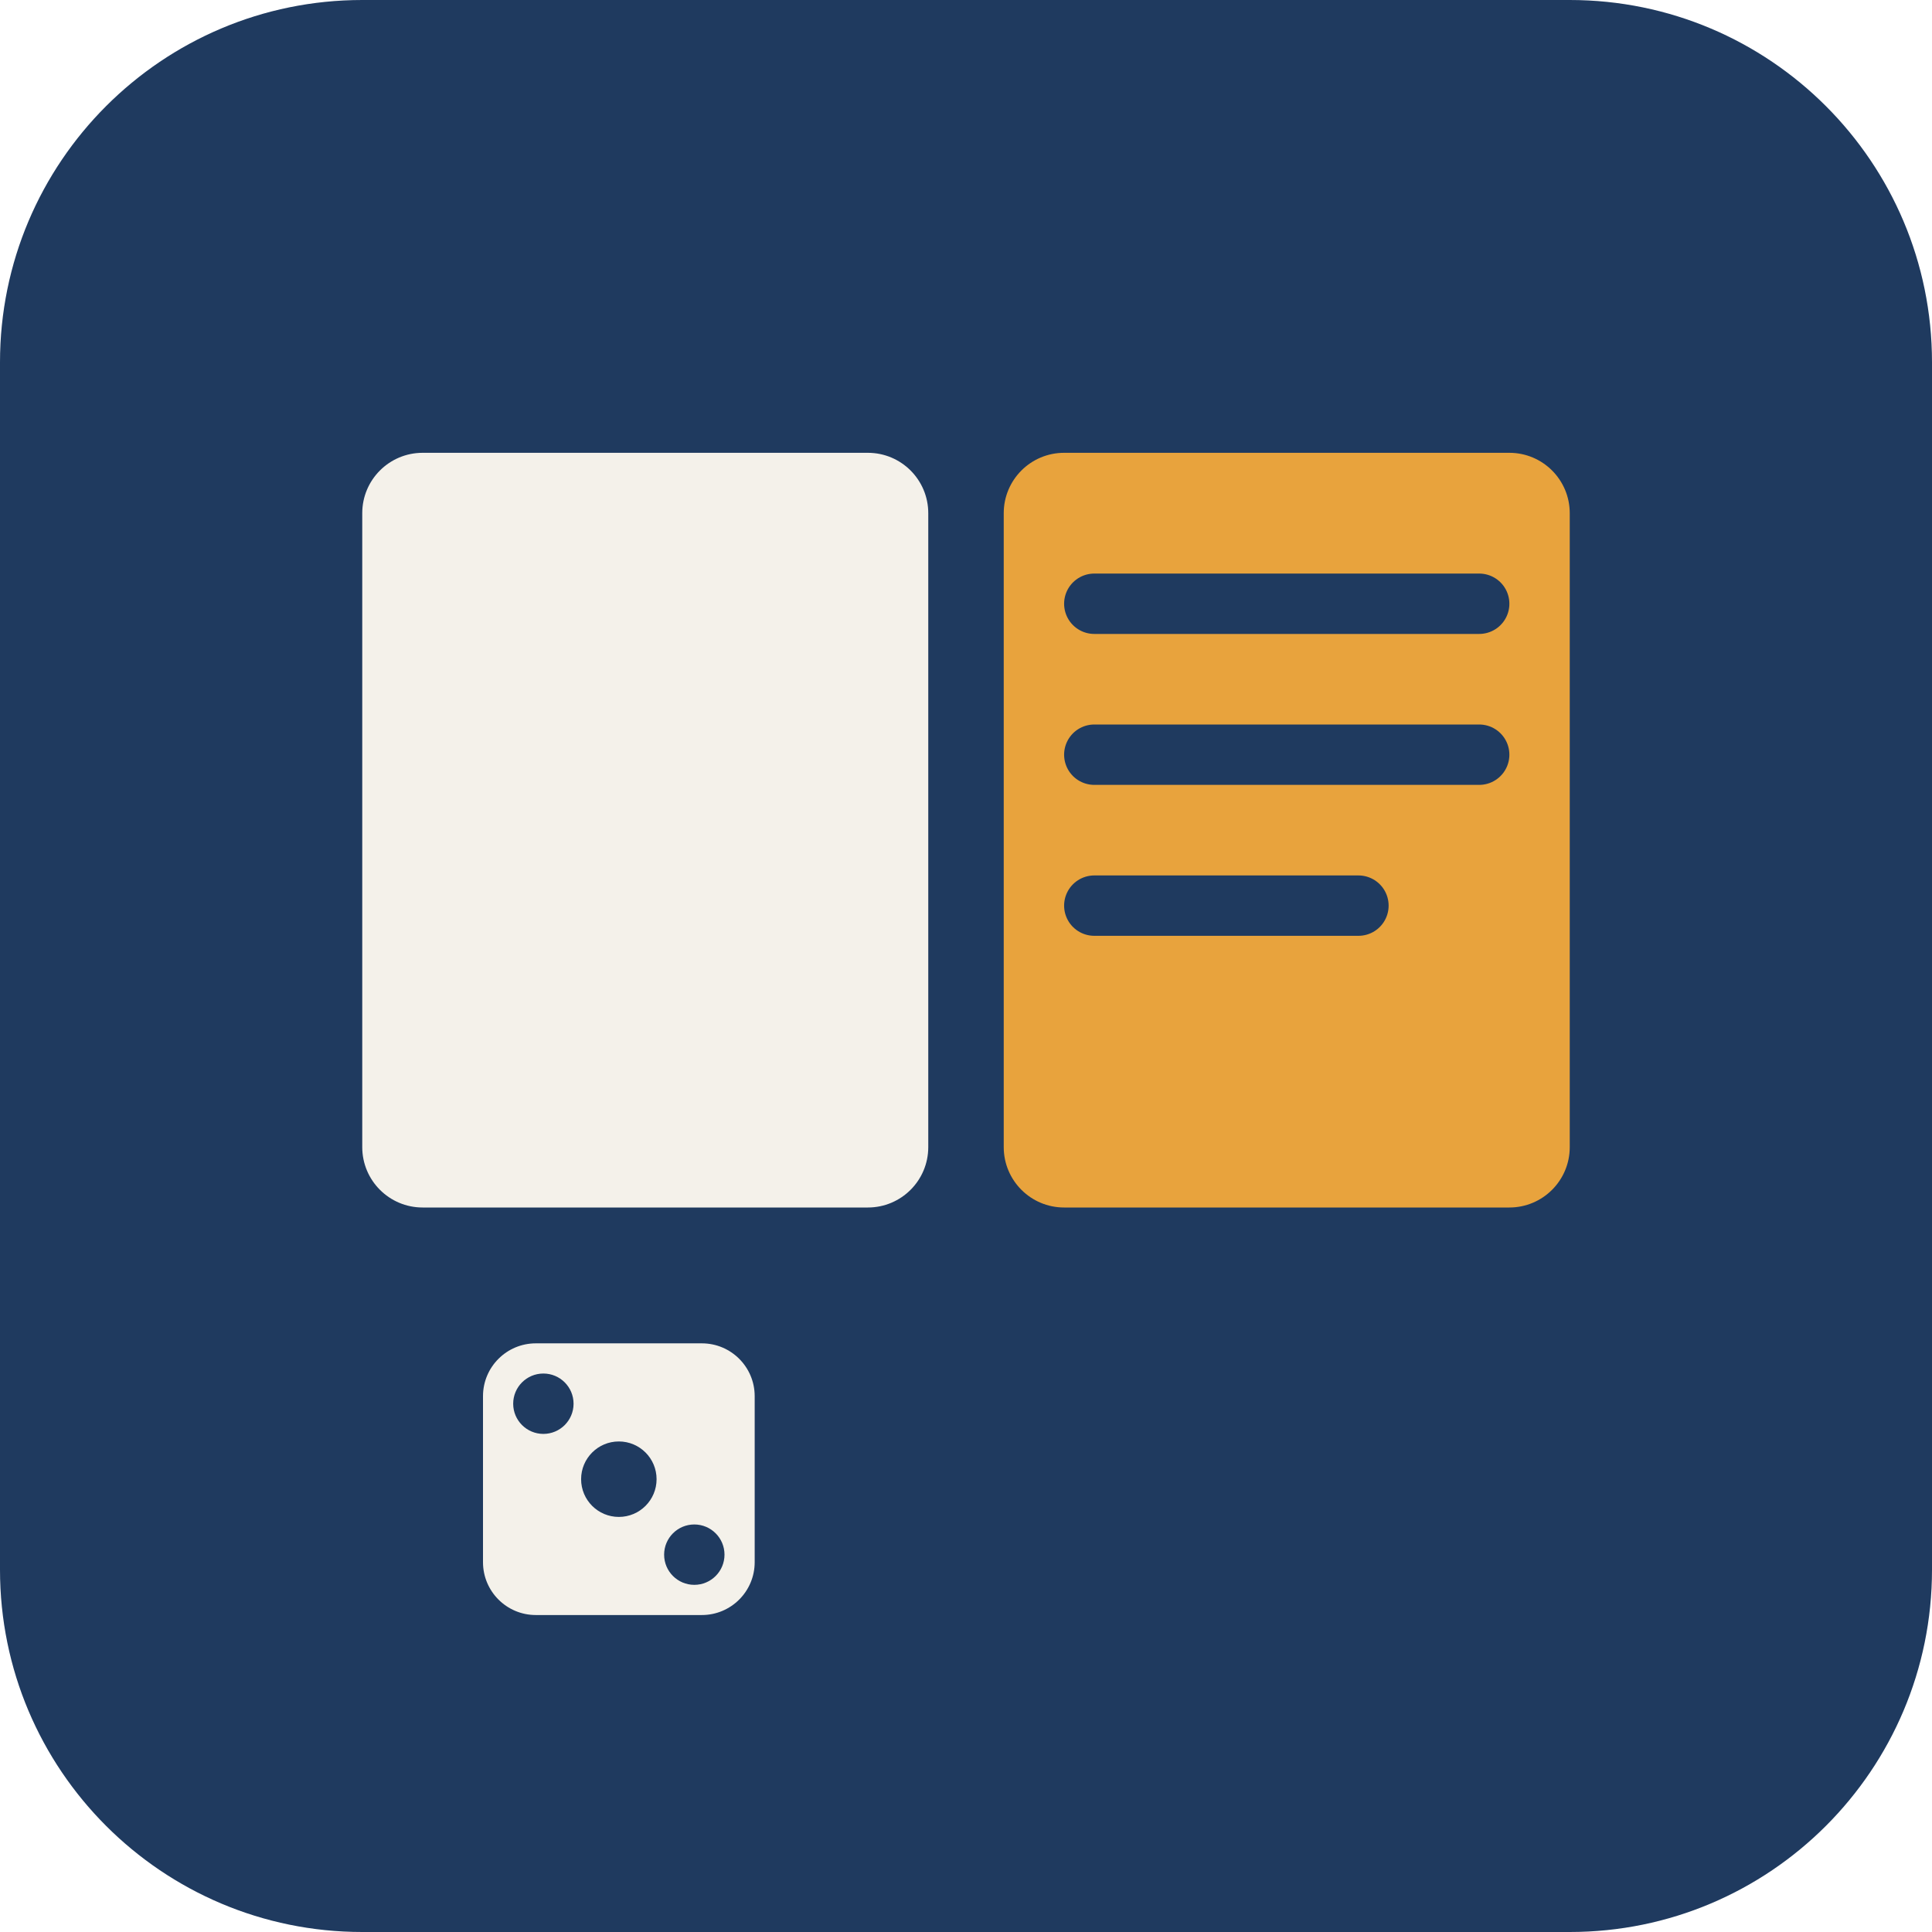
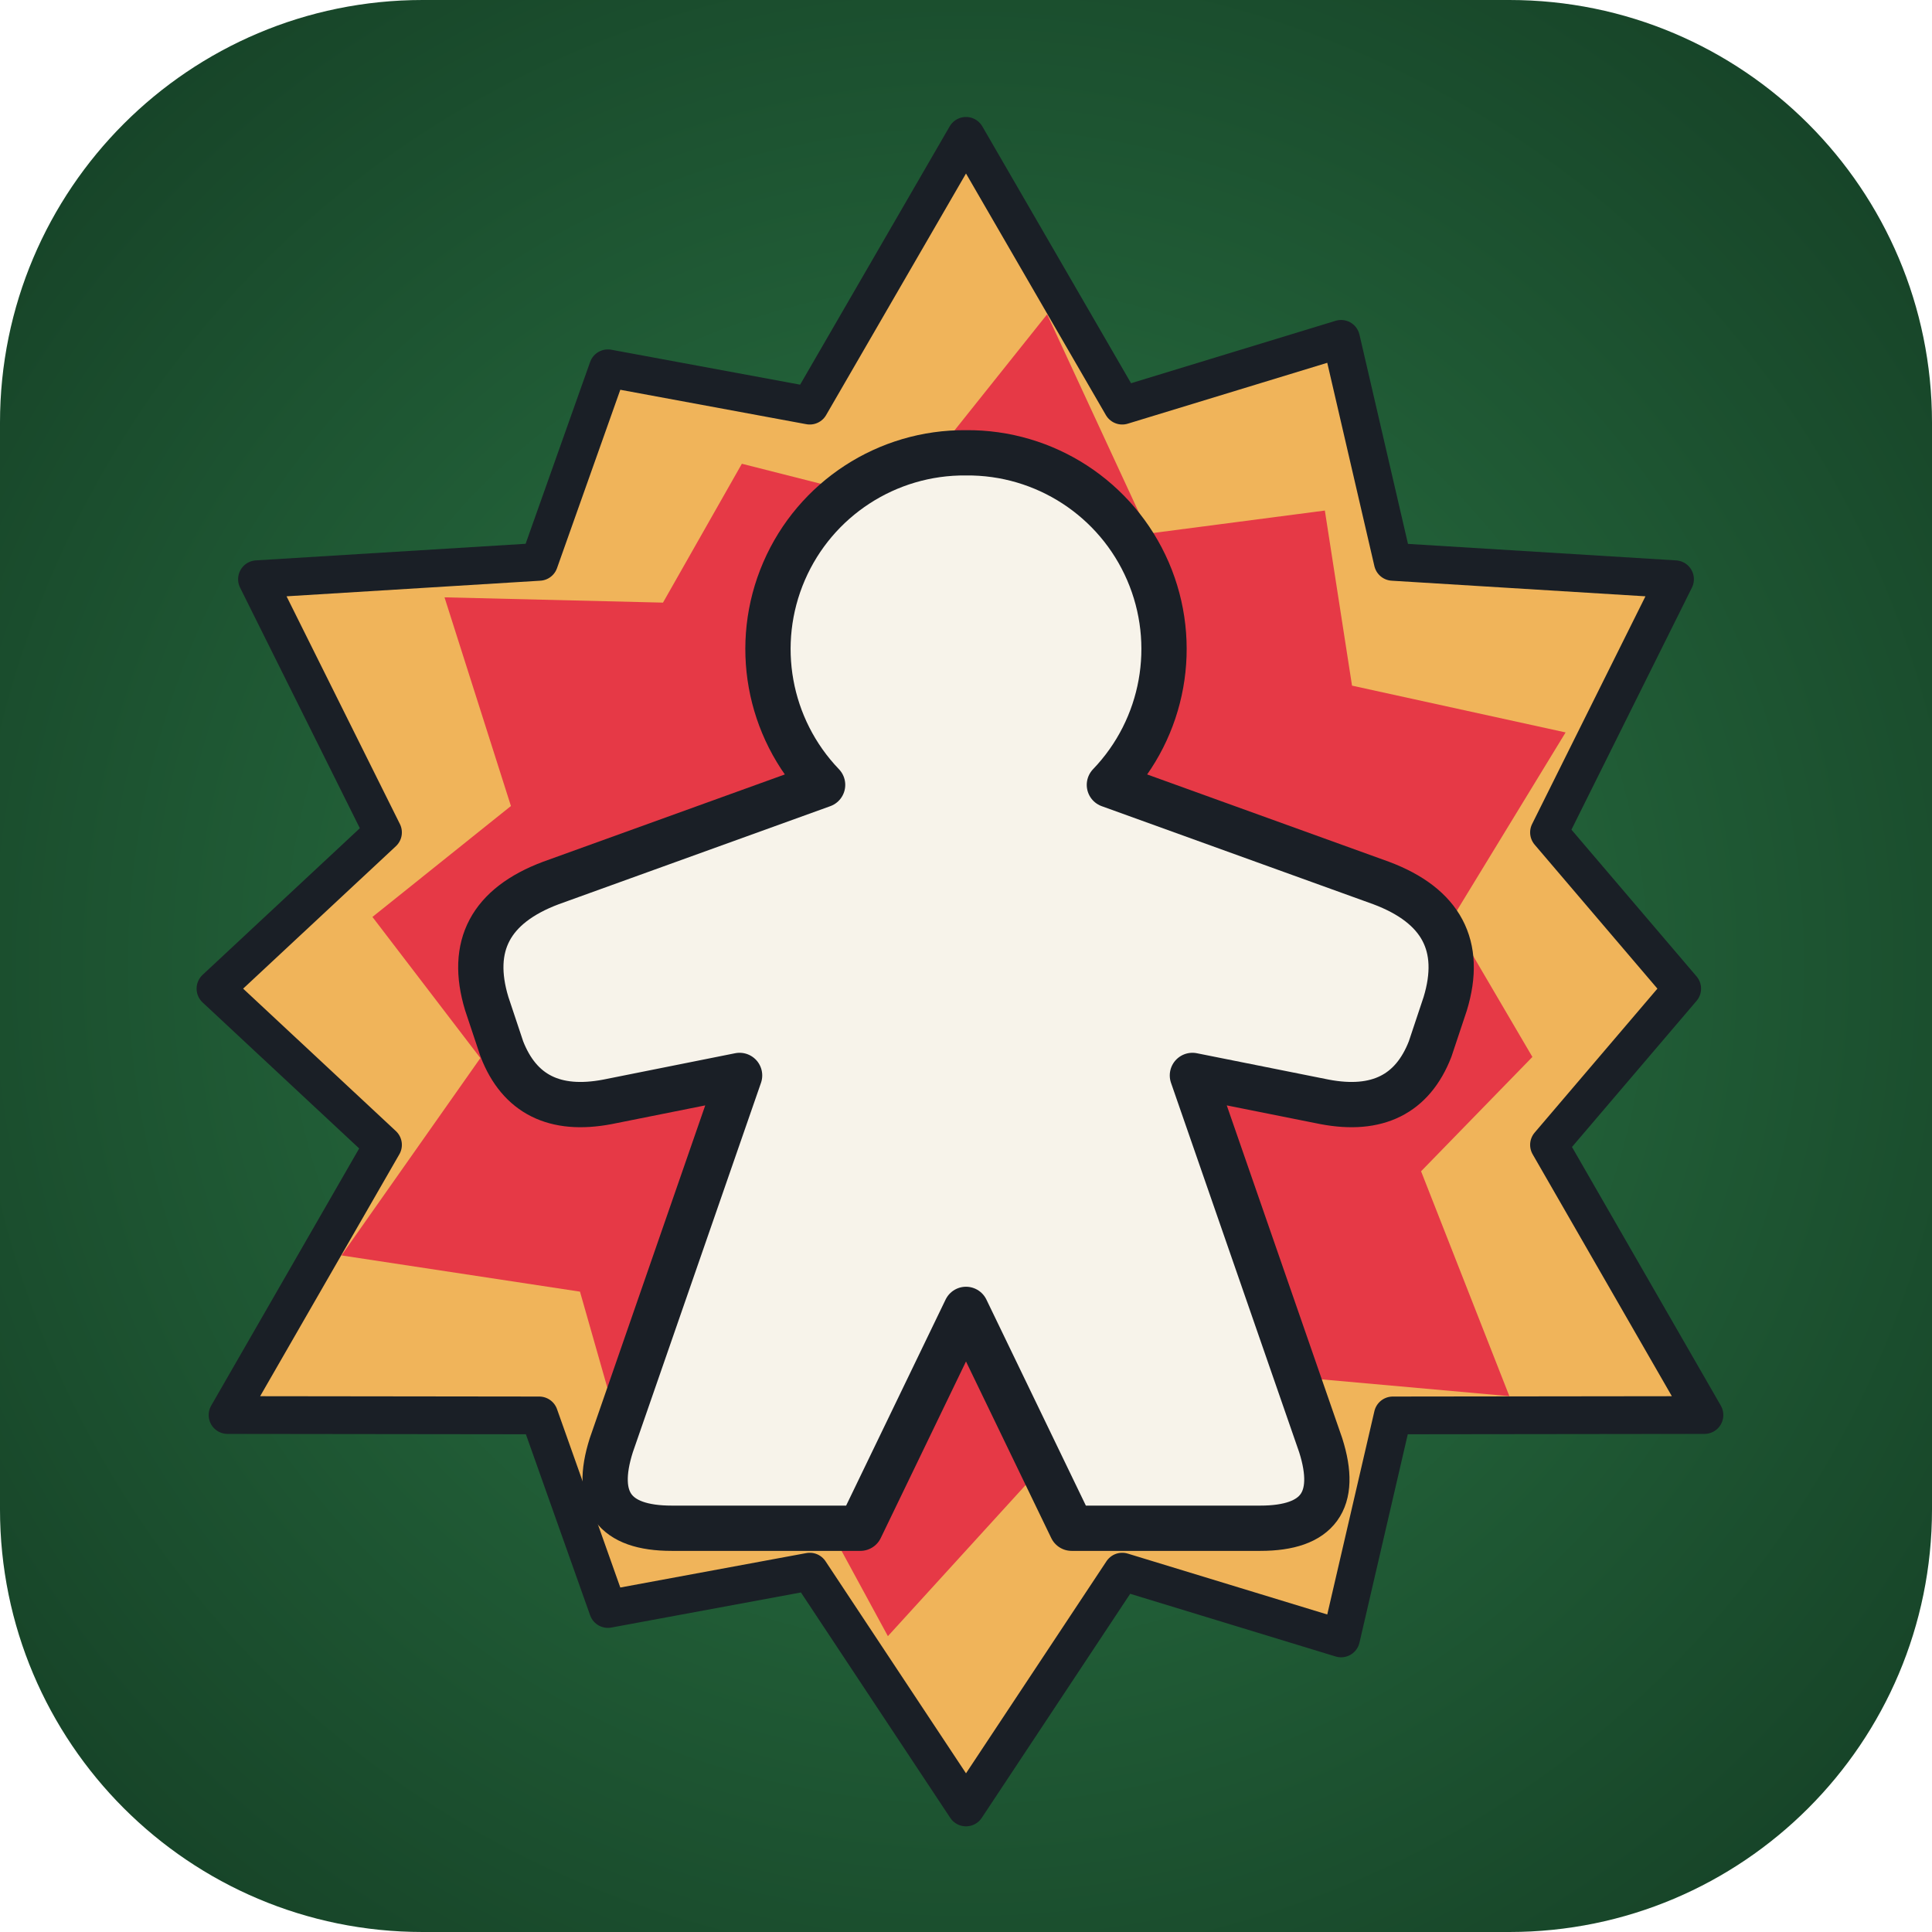
<svg xmlns="http://www.w3.org/2000/svg" viewBox="0 0 512 512">
-   <rect width="512" height="512" rx="96" fill="#1f3a5f" />
-   <rect x="96" y="120" width="150" height="200" rx="16" fill="#f4f1ea" />
-   <rect x="266" y="120" width="150" height="200" rx="16" fill="#e8a33d" />
-   <rect x="128" y="356" width="72" height="72" rx="14" fill="#f4f1ea" />
-   <circle cx="164" cy="392" r="10" fill="#1f3a5f" />
-   <circle cx="144" cy="372" r="8" fill="#1f3a5f" />
-   <circle cx="184" cy="412" r="8" fill="#1f3a5f" />
-   <path d="M290 160h102M290 200h102M290 240h70" stroke="#1f3a5f" stroke-width="16" stroke-linecap="round" />
+   <clipPath id="zaokr">
+     <rect width="512" height="512" rx="112" />
+   </clipPath>
+   <g clip-path="url(#zaokr)">
+     <defs>
+       <radialGradient id="bgC" cx=".5" cy=".5" r=".7">
+         <stop offset="0" stop-color="#2c7a47" />
+         <stop offset="1" stop-color="#143d24" />
+       </radialGradient>
+     </defs>
+     <g id="bg">
+       <rect width="512" height="512" fill="url(#bgC)" />
+     </g>
+     <g id="fg">
+       <polygon id="burst" fill="#f0b45a" stroke="#1a1f26" stroke-width="10" stroke-linejoin="round" points="256.0,36.0 297.4,107.5 355.4,89.8 369.1,148.9 443.9,153.5 410.5,220.6 445.8,262.0 410.5,303.4 451.7,375.0 369.1,375.1 355.4,434.2 297.4,416.5 256.0,479.0 214.6,416.5 161.1,426.4 142.9,375.1 60.3,375.0 101.5,303.4 57.1,262.0 101.5,220.6 68.1,153.5 142.9,148.9 161.1,97.6 214.6,107.5" />
+       <polygon id="burst2" fill="#e63946" points="277.5,83.3 304.4,141.4 351.1,135.3 358.3,181.7 414.9,194.1 384.7,243.6 406.1,280.1 376.6,310.4 400.0,370.0 336.3,364.3 318.2,407.7 274.4,390.7 235.3,433.6 207.6,382.6 165.3,383.0 153.7,342.3 90.5,332.7 127.3,280.4 98.7,243.0 135.4,213.6 117.8,158.3 175.7,159.7 196.6,122.9 237.6,133.3" />
+       <path d="M256 120a52 52 0 0 1 38 88l72 26q24 9 17 32l-4 12q-7 18-28 14l-35-7 34 98q7 22-16 22h-50l-28-58-28 58h-50q-23 0-16-22l34-98-35 7q-21 4-28-14l-4-12q-7-23 17-32l72-26a52 52 0 0 1 38-88z" fill="#f7f3ea" stroke="#1a1f26" stroke-width="12" stroke-linejoin="round" />
+     </g>
+   </g>
</svg>
